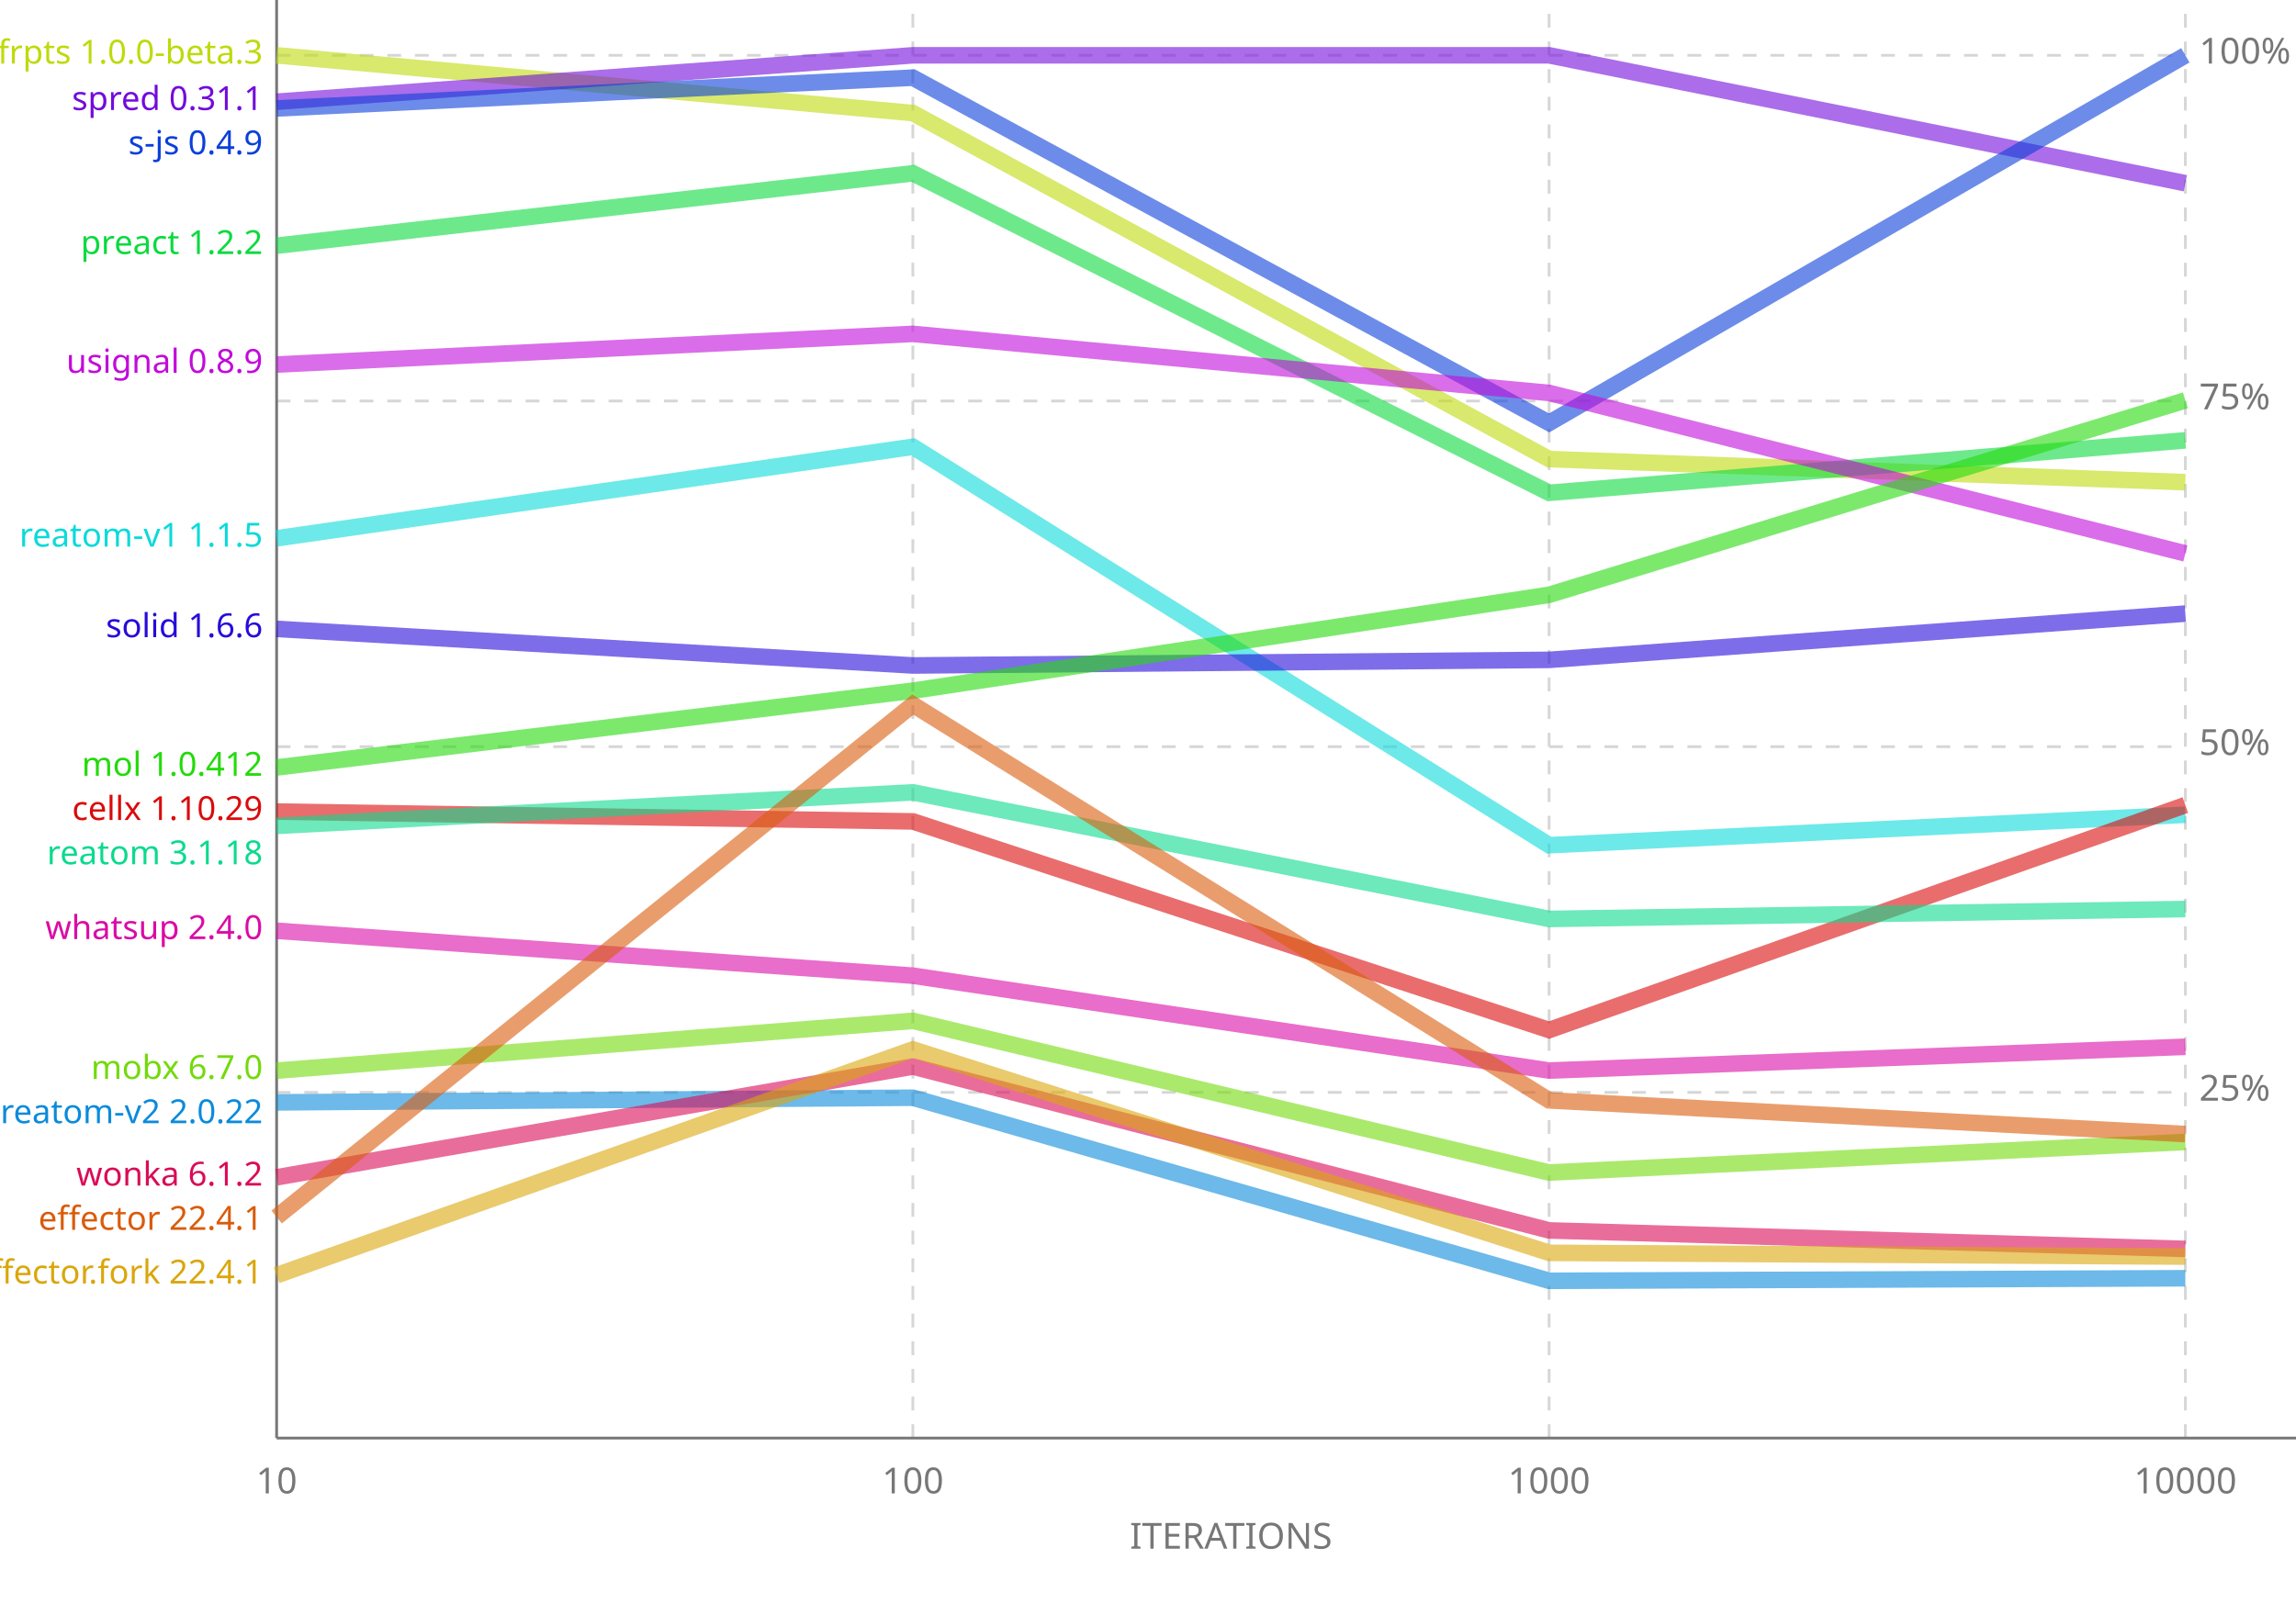
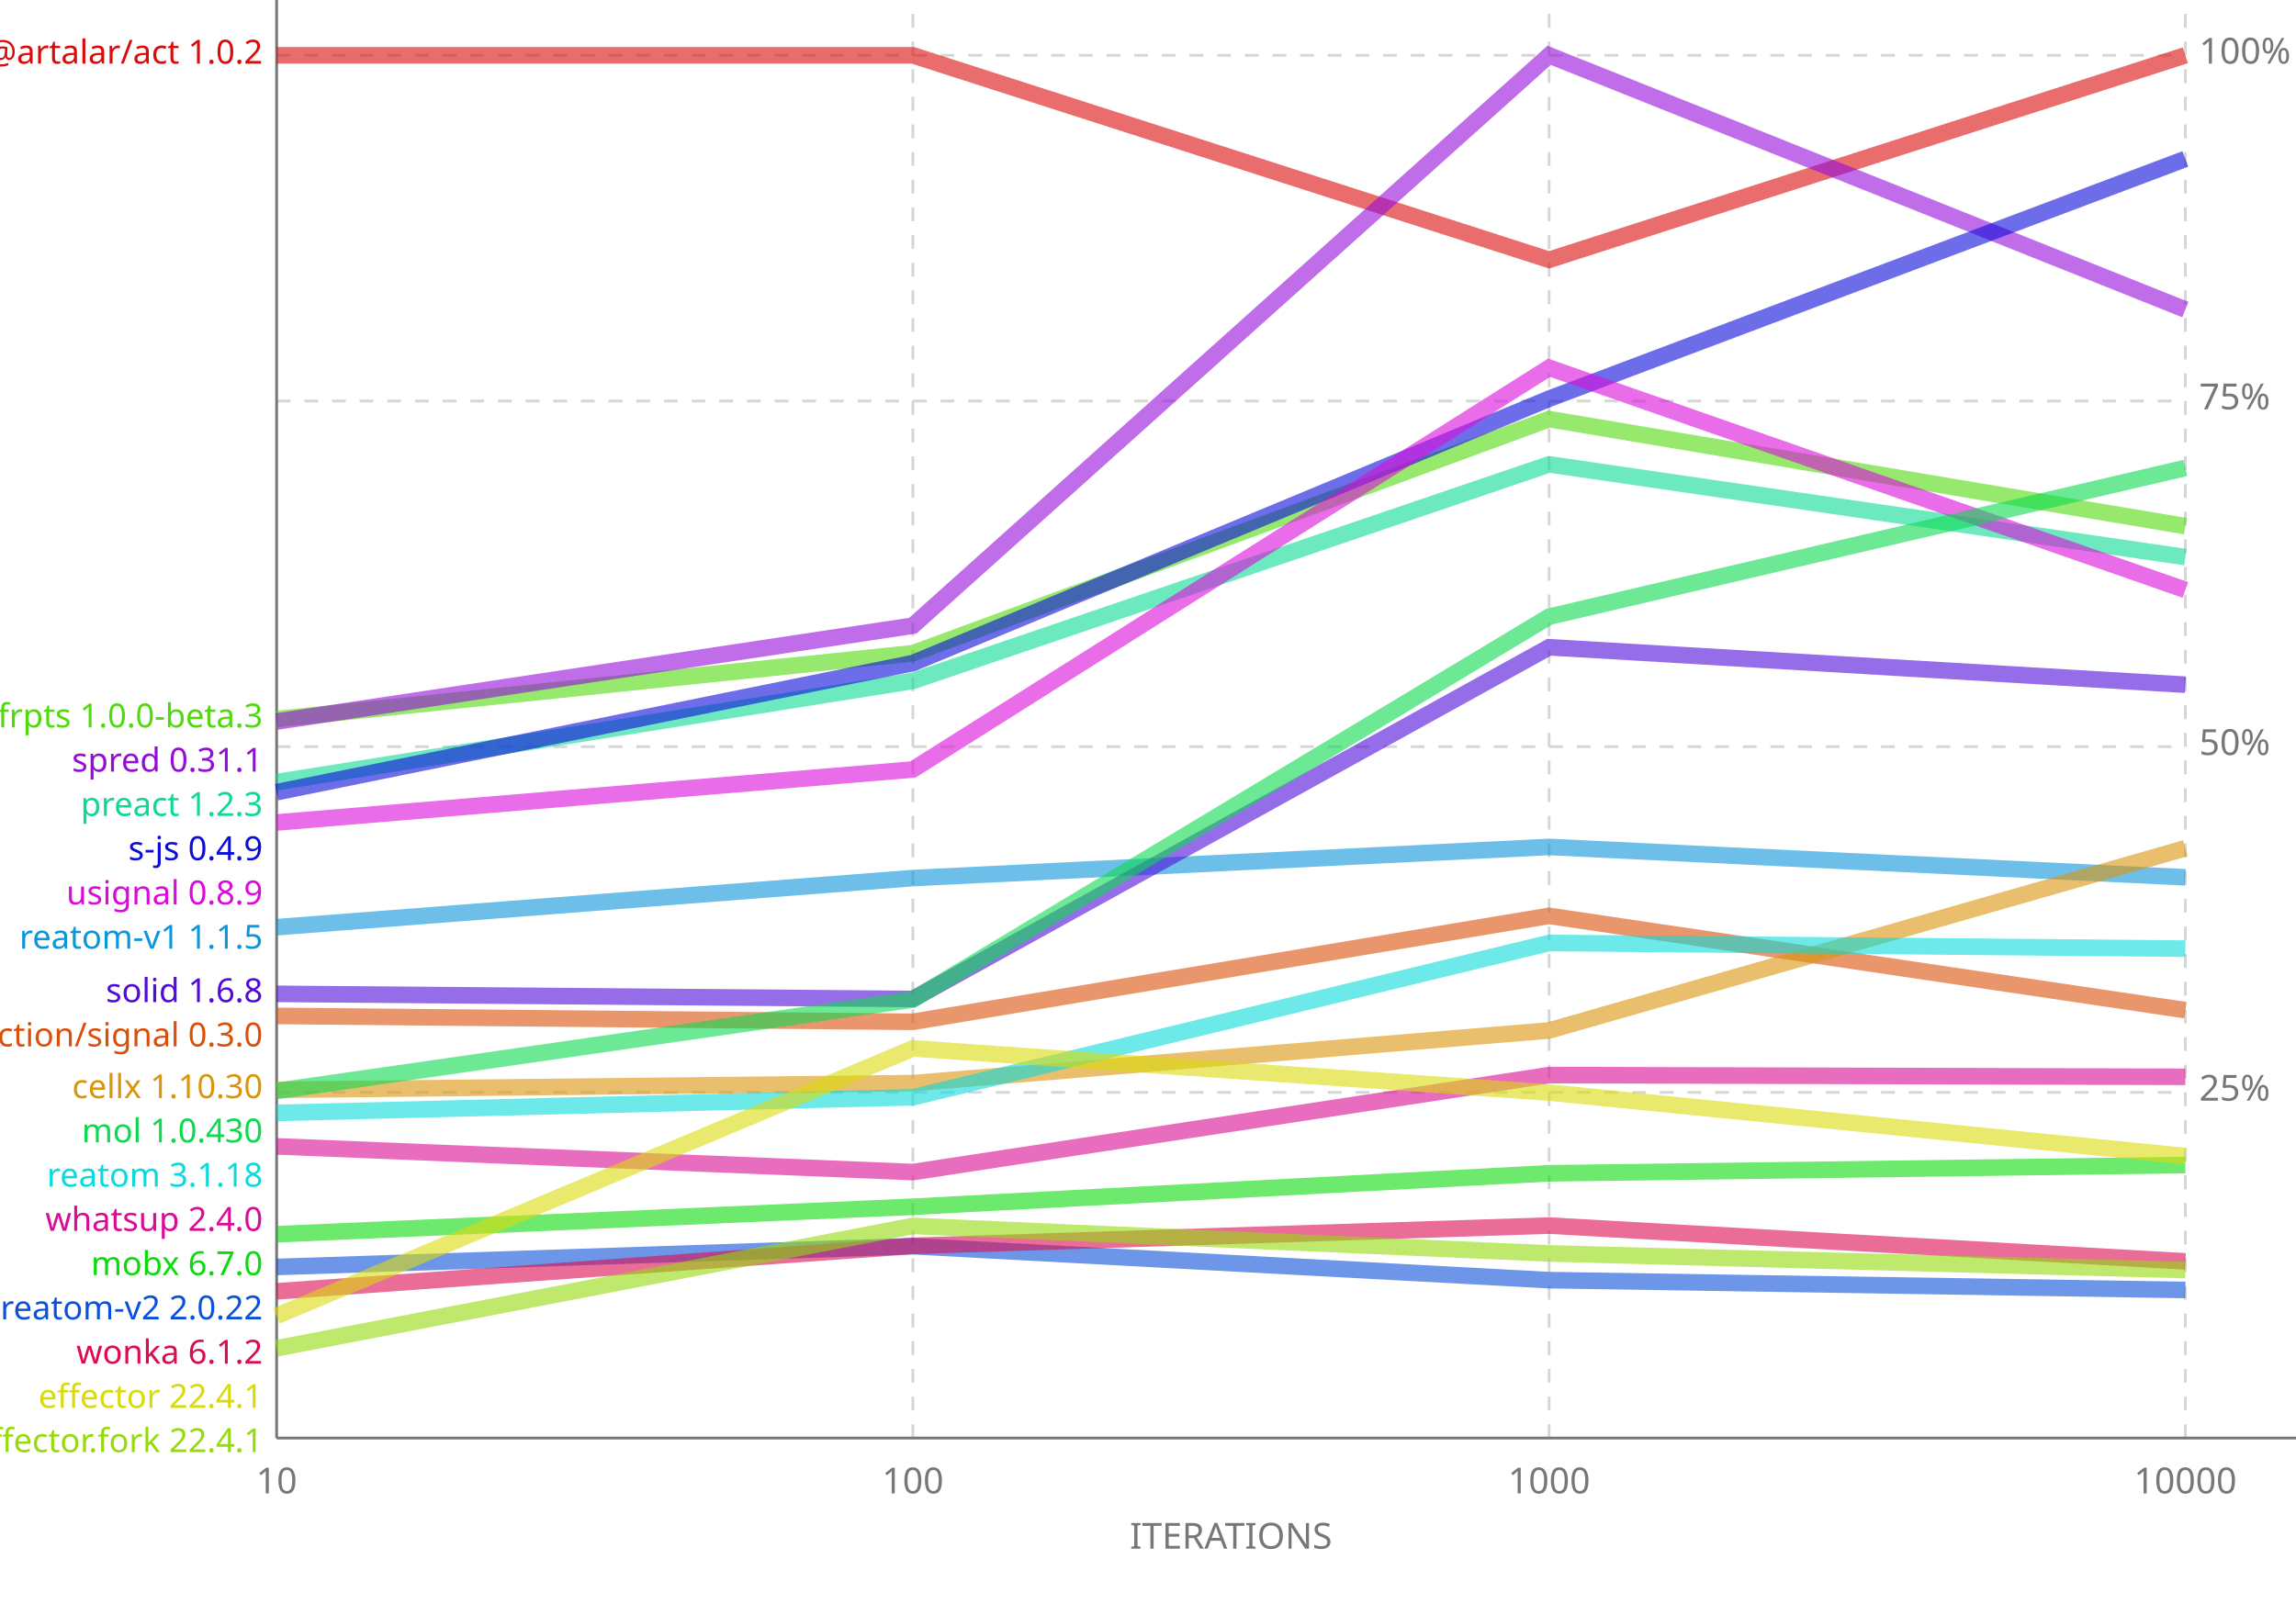
<svg xmlns="http://www.w3.org/2000/svg" id="bench-chart" viewBox="0 0 830 580">
  <style>
    #bench-chart .grid {
      stroke: #777777;
      stroke-width: 1;
    }

    #bench-chart .dashed {
      stroke: #777777;
      opacity: 0.3;
      stroke-width: 1;
      stroke-dasharray: 5, 5;
    }

    #bench-chart .labels {
      fill: #777777;
      font-size: 13px;
      font-family: sans-serif;
    }

    #bench-chart .x-labels {
      text-anchor: middle;
    }

    #bench-chart .y-labels {
      text-anchor: start;
    }

    #bench-chart .lib-label {
      font-size: 12px;
      font-family: sans-serif;
      text-anchor: end;
    }

    #bench-chart .line-med {
      stroke-width: 6;
      opacity: 0.6;
    }
  </style>
  <g class="grid">
    <line x1="100" y1="520" x2="830" y2="520" />
    <line x1="100" y1="520" x2="100" y2="0" />
  </g>
  <g class="dashed">
    <line x1="330" y1="520" x2="330" y2="0" />
    <line x1="560" y1="520" x2="560" y2="0" />
    <line x1="790" y1="520" x2="790" y2="0" />
    <line x1="100" y1="20" x2="790" y2="20" />
    <line x1="100" y1="145" x2="790" y2="145" />
    <line x1="100" y1="270" x2="790" y2="270" />
    <line x1="100" y1="395" x2="790" y2="395" />
  </g>
  <g class="labels x-labels">
    <text x="100" y="540">10</text>
    <text x="330" y="540">100</text>
    <text x="560" y="540">1000</text>
    <text x="790" y="540">10000</text>
    <text x="445" y="560">ITERATIONS</text>
  </g>
  <g class="labels y-labels">
    <text x="795" y="23">100%</text>
    <text x="795" y="148">75%</text>
    <text x="795" y="273">50%</text>
    <text x="795" y="398">25%</text>
  </g>
  <g>
-     <text class="lib-label" x="95" y="23" fill="hsl(68, 90%, 45%)">frpts 1.0.0-beta.3</text>
-     <polyline class="line-med" fill="none" stroke="hsl(68, 90%, 45%)" points="100,20 330,40.879 560,166.005 790,174.362" />
+     <text class="lib-label" x="95" y="23" fill="hsl(0, 90%, 45%)">@artalar/act 1.0.2</text>
+     <polyline class="line-med" fill="none" stroke="hsl(0, 90%, 45%)" points="100,20 330,20 560,93.95 790,20" />
  </g>
  <g>
-     <text class="lib-label" x="95" y="39.778" fill="hsl(270, 90%, 45%)">spred 0.31.1</text>
-     <polyline class="line-med" fill="none" stroke="hsl(270, 90%, 45%)" points="100,36.778 330,20 560,20 790,66.256" />
+     <text class="lib-label" x="95" y="263.013" fill="hsl(100, 90%, 45%)">frpts 1.0.0-beta.3</text>
+     <polyline class="line-med" fill="none" stroke="hsl(100, 90%, 45%)" points="100,260.013 330,236.212 560,151.541 790,190.256" />
  </g>
  <g>
-     <text class="lib-label" x="95" y="55.778" fill="hsl(225, 90%, 45%)">s-js 0.4.9</text>
-     <polyline class="line-med" fill="none" stroke="hsl(225, 90%, 45%)" points="100,39.209 330,28.085 560,152.931 790,20" />
+     <text class="lib-label" x="95" y="279.013" fill="hsl(280, 90%, 45%)">spred 0.31.1</text>
+     <polyline class="line-med" fill="none" stroke="hsl(280, 90%, 45%)" points="100,260.916 330,226.238 560,20 790,111.942" />
  </g>
  <g>
-     <text class="lib-label" x="95" y="91.843" fill="hsl(135, 90%, 45%)">preact 1.2.2</text>
-     <polyline class="line-med" fill="none" stroke="hsl(135, 90%, 45%)" points="100,88.843 330,62.657 560,178.204 790,159.229" />
+     <text class="lib-label" x="95" y="295.013" fill="hsl(160, 90%, 45%)">preact 1.2.3</text>
+     <polyline class="line-med" fill="none" stroke="hsl(160, 90%, 45%)" points="100,282.8 330,246.224 560,167.916 790,201.451" />
  </g>
  <g>
-     <text class="lib-label" x="95" y="134.809" fill="hsl(293, 90%, 45%)">usignal 0.8.9</text>
-     <polyline class="line-med" fill="none" stroke="hsl(293, 90%, 45%)" points="100,131.809 330,120.733 560,142.084 790,200.124" />
+     <text class="lib-label" x="95" y="311.013" fill="hsl(240, 90%, 45%)">s-js 0.4.9</text>
+     <polyline class="line-med" fill="none" stroke="hsl(240, 90%, 45%)" points="100,286.448 330,239.768 560,144.166 790,57.469" />
  </g>
  <g>
-     <text class="lib-label" x="95" y="197.653" fill="hsl(180, 90%, 45%)">reatom-v1 1.1.5</text>
-     <polyline class="line-med" fill="none" stroke="hsl(180, 90%, 45%)" points="100,194.653 330,161.546 560,305.62 790,294.617" />
+     <text class="lib-label" x="95" y="327.013" fill="hsl(300, 90%, 45%)">usignal 0.8.9</text>
+     <polyline class="line-med" fill="none" stroke="hsl(300, 90%, 45%)" points="100,297.41 330,278.248 560,132.977 790,213.322" />
  </g>
  <g>
-     <text class="lib-label" x="95" y="230.41" fill="hsl(248, 90%, 45%)">solid 1.6.6</text>
-     <polyline class="line-med" fill="none" stroke="hsl(248, 90%, 45%)" points="100,227.41 330,240.632 560,238.603 790,221.881" />
+     <text class="lib-label" x="95" y="343.013" fill="hsl(200, 90%, 45%)">reatom-v1 1.1.5</text>
+     <polyline class="line-med" fill="none" stroke="hsl(200, 90%, 45%)" points="100,335.274 330,317.51 560,306.256 790,317.227" />
  </g>
  <g>
-     <text class="lib-label" x="95" y="280.51" fill="hsl(113, 90%, 45%)">mol 1.0.412</text>
-     <polyline class="line-med" fill="none" stroke="hsl(113, 90%, 45%)" points="100,277.51 330,249.752 560,215.088 790,144.772" />
+     <text class="lib-label" x="95" y="362.373" fill="hsl(260, 90%, 45%)">solid 1.6.8</text>
+     <polyline class="line-med" fill="none" stroke="hsl(260, 90%, 45%)" points="100,359.373 330,361.221 560,234.044 790,247.586" />
  </g>
  <g>
-     <text class="lib-label" x="95" y="296.51" fill="hsl(0, 90%, 45%)">cellx 1.10.29</text>
-     <polyline class="line-med" fill="none" stroke="hsl(0, 90%, 45%)" points="100,293.464 330,297.02 560,372.464 790,291.111" />
+     <text class="lib-label" x="95" y="378.373" fill="hsl(20, 90%, 45%)">@webreflection/signal 0.3.0</text>
+     <polyline class="line-med" fill="none" stroke="hsl(20, 90%, 45%)" points="100,367.357 330,369.485 560,331.173 790,365.274" />
  </g>
  <g>
-     <text class="lib-label" x="95" y="312.51" fill="hsl(158, 90%, 45%)">reatom 3.1.18</text>
-     <polyline class="line-med" fill="none" stroke="hsl(158, 90%, 45%)" points="100,298.638 330,286.512 560,332.29 790,328.71" />
+     <text class="lib-label" x="95" y="397.079" fill="hsl(40, 90%, 45%)">cellx 1.10.30</text>
+     <polyline class="line-med" fill="none" stroke="hsl(40, 90%, 45%)" points="100,394.079 330,391.659 560,372.616 790,306.717" />
  </g>
  <g>
-     <text class="lib-label" x="95" y="339.564" fill="hsl(315, 90%, 45%)">whatsup 2.4.0</text>
-     <polyline class="line-med" fill="none" stroke="hsl(315, 90%, 45%)" points="100,336.564 330,352.803 560,387.108 790,378.516" />
+     <text class="lib-label" x="95" y="413.079" fill="hsl(140, 90%, 45%)">mol 1.0.430</text>
+     <polyline class="line-med" fill="none" stroke="hsl(140, 90%, 45%)" points="100,394.483 330,361.423 560,222.988 790,169.2" />
  </g>
  <g>
-     <text class="lib-label" x="95" y="390.136" fill="hsl(90, 90%, 45%)">mobx 6.7.0</text>
-     <polyline class="line-med" fill="none" stroke="hsl(90, 90%, 45%)" points="100,387.136 330,369.135 560,423.991 790,412.931" />
+     <text class="lib-label" x="95" y="429.079" fill="hsl(180, 90%, 45%)">reatom 3.1.18</text>
+     <polyline class="line-med" fill="none" stroke="hsl(180, 90%, 45%)" points="100,402.42 330,396.774 560,340.975 790,343.028" />
  </g>
  <g>
-     <text class="lib-label" x="95" y="406.136" fill="hsl(203, 90%, 45%)">reatom-v2 2.0.22</text>
-     <polyline class="line-med" fill="none" stroke="hsl(203, 90%, 45%)" points="100,398.613 330,396.929 560,463.138 790,462.216" />
+     <text class="lib-label" x="95" y="445.079" fill="hsl(320, 90%, 45%)">whatsup 2.4.0</text>
+     <polyline class="line-med" fill="none" stroke="hsl(320, 90%, 45%)" points="100,414.52 330,423.814 560,388.755 790,389.378" />
  </g>
  <g>
-     <text class="lib-label" x="95" y="428.711" fill="hsl(338, 90%, 45%)">wonka 6.1.2</text>
-     <polyline class="line-med" fill="none" stroke="hsl(338, 90%, 45%)" points="100,425.711 330,385.667 560,444.919 790,451.607" />
+     <text class="lib-label" x="95" y="461.079" fill="hsl(120, 90%, 45%)">mobx 6.7.0</text>
+     <polyline class="line-med" fill="none" stroke="hsl(120, 90%, 45%)" points="100,446.292 330,436.36 560,424.267 790,421.275" />
  </g>
  <g>
-     <text class="lib-label" x="95" y="444.711" fill="hsl(23, 90%, 45%)">effector 22.4.1</text>
-     <polyline class="line-med" fill="none" stroke="hsl(23, 90%, 45%)" points="100,440.064 330,254.793 560,397.889 790,410.075" />
+     <text class="lib-label" x="95" y="477.079" fill="hsl(220, 90%, 45%)">reatom-v2 2.0.22</text>
+     <polyline class="line-med" fill="none" stroke="hsl(220, 90%, 45%)" points="100,458.137 330,450.613 560,462.899 790,466.448" />
  </g>
  <g>
-     <text class="lib-label" x="95" y="464.121" fill="hsl(45, 90%, 45%)">effector.fork 22.4.1</text>
-     <polyline class="line-med" fill="none" stroke="hsl(45, 90%, 45%)" points="100,461.121 330,379.476 560,453.021 790,454.374" />
+     <text class="lib-label" x="95" y="493.079" fill="hsl(340, 90%, 45%)">wonka 6.1.2</text>
+     <polyline class="line-med" fill="none" stroke="hsl(340, 90%, 45%)" points="100,466.95 330,450.505 560,443.17 790,456.105" />
+   </g>
+   <g>
+     <text class="lib-label" x="95" y="509.079" fill="hsl(60, 90%, 45%)">effector 22.4.1</text>
+     <polyline class="line-med" fill="none" stroke="hsl(60, 90%, 45%)" points="100,475.805 330,379.102 560,395.062 790,418.038" />
+   </g>
+   <g>
+     <text class="lib-label" x="95" y="525.079" fill="hsl(80, 90%, 45%)">effector.fork 22.4.1</text>
+     <polyline class="line-med" fill="none" stroke="hsl(80, 90%, 45%)" points="100,487.535 330,443.292 560,453.237 790,459.249" />
  </g>
</svg>
